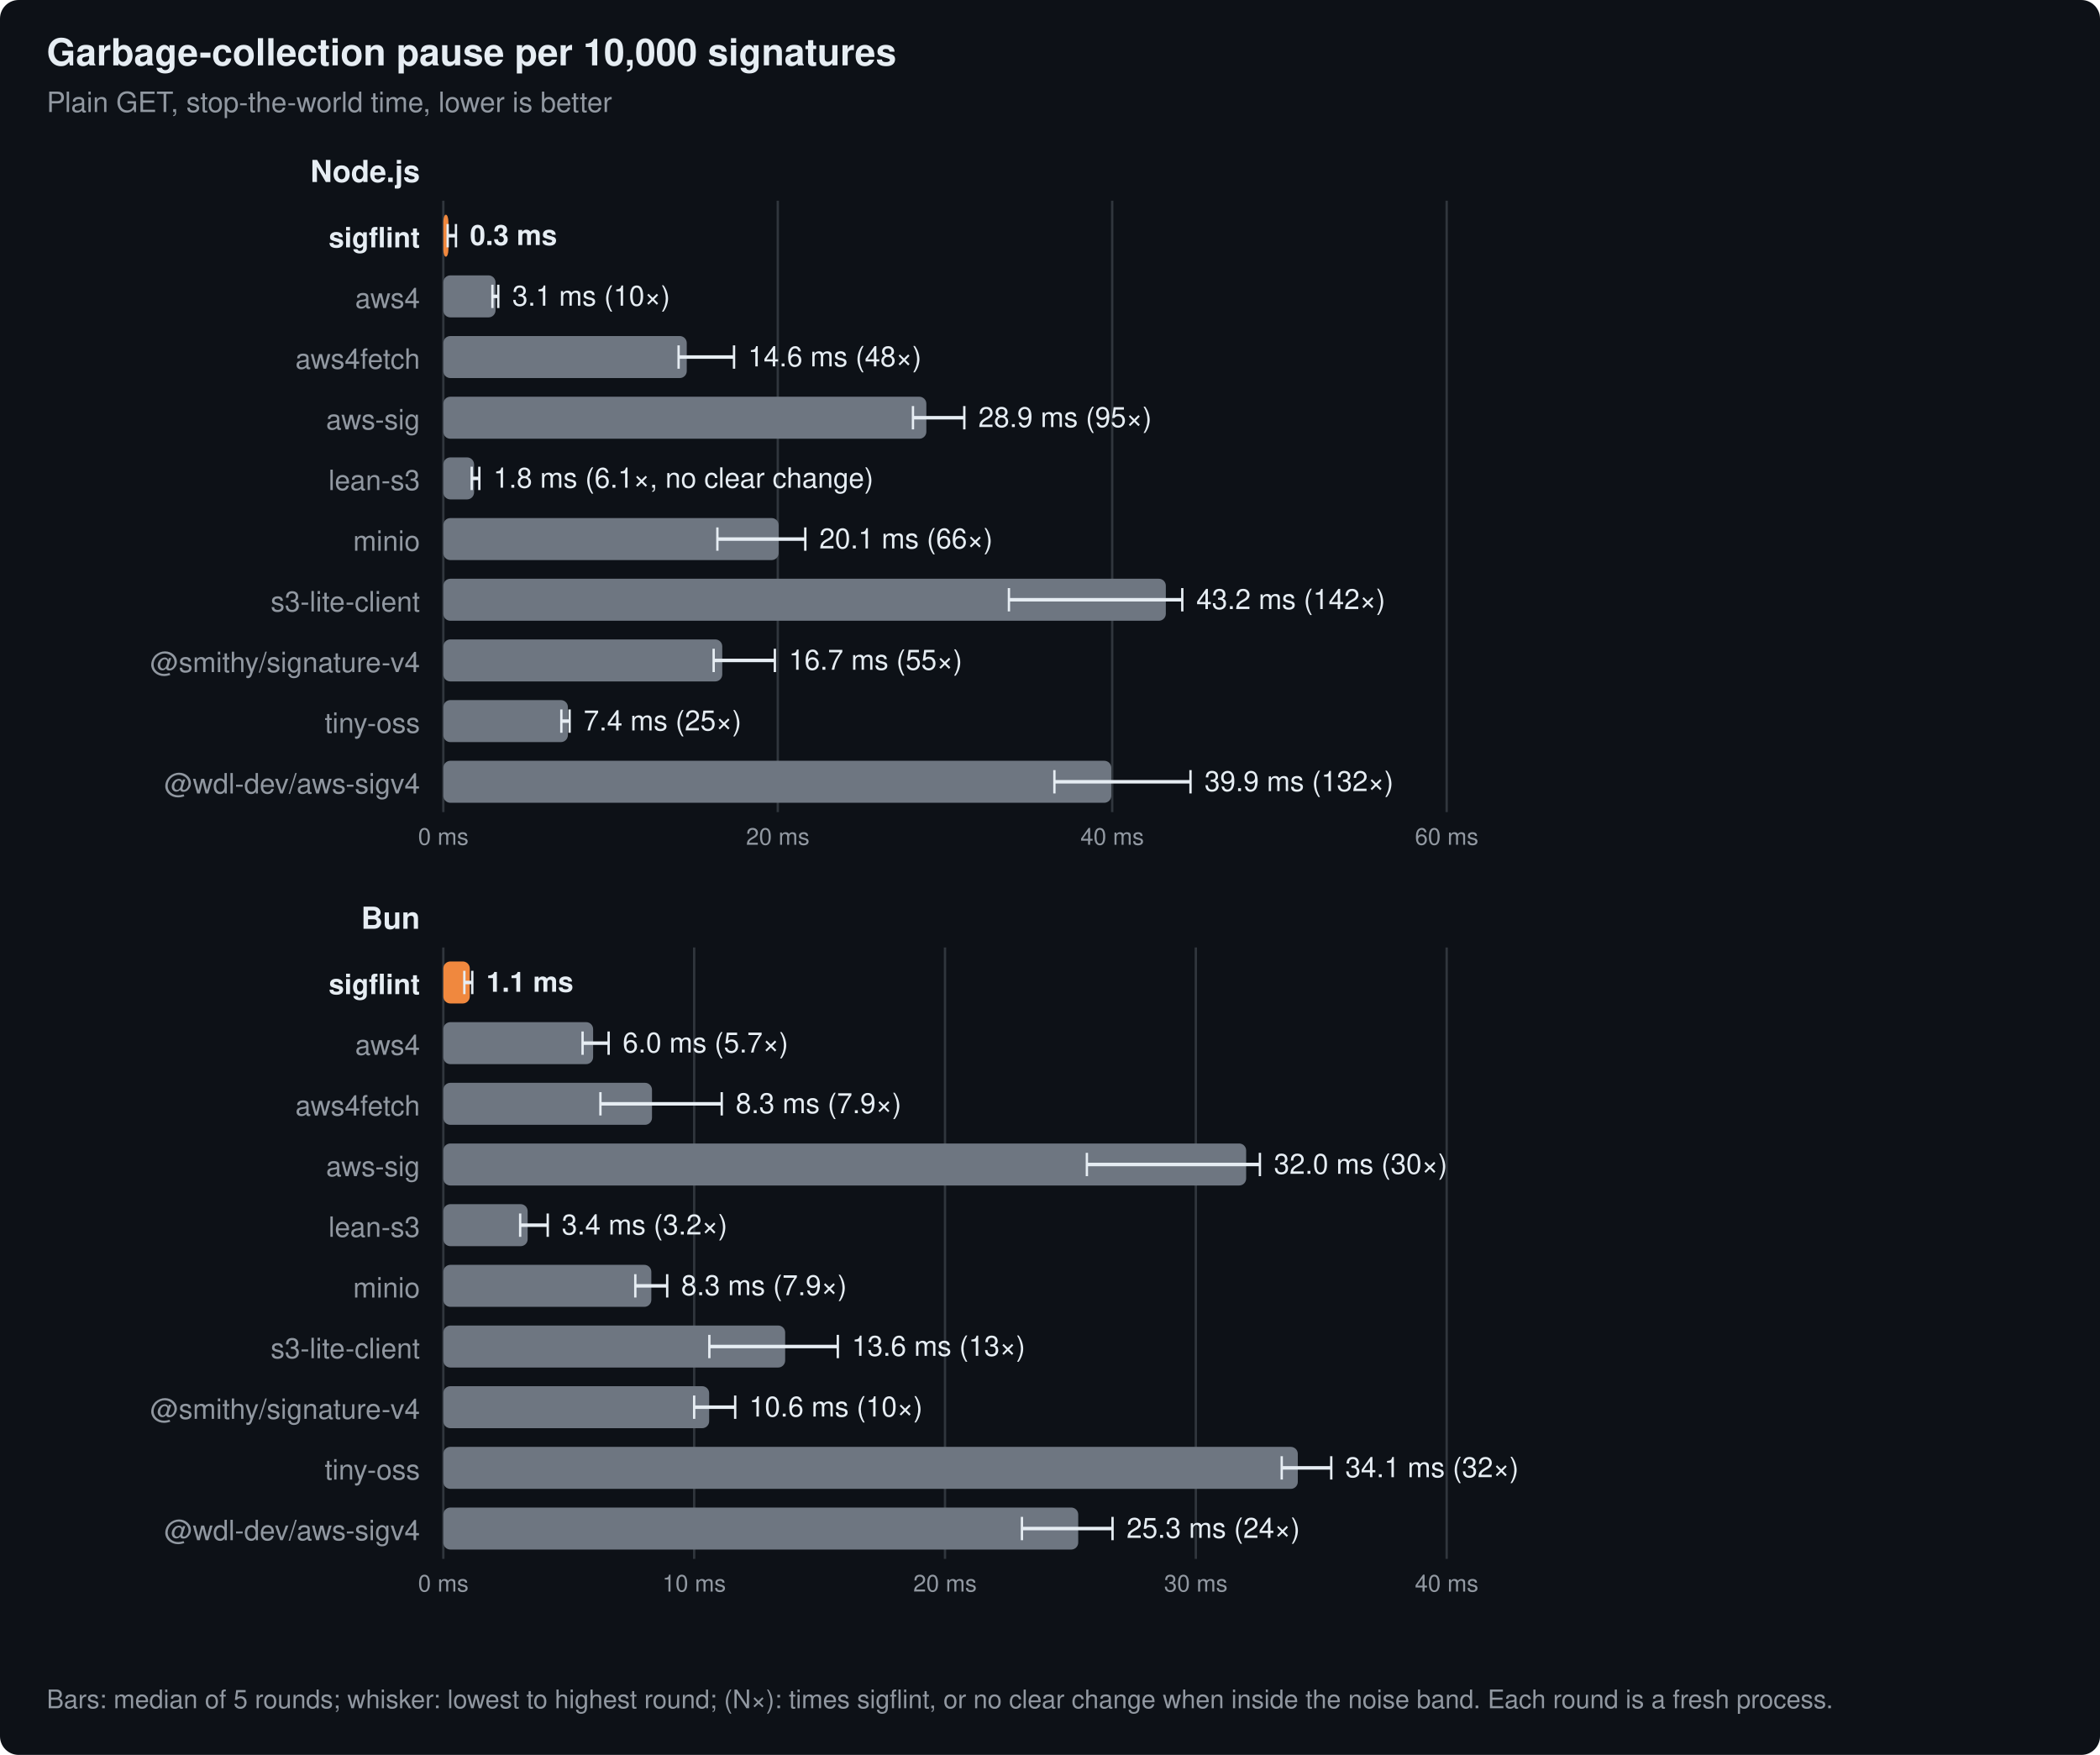
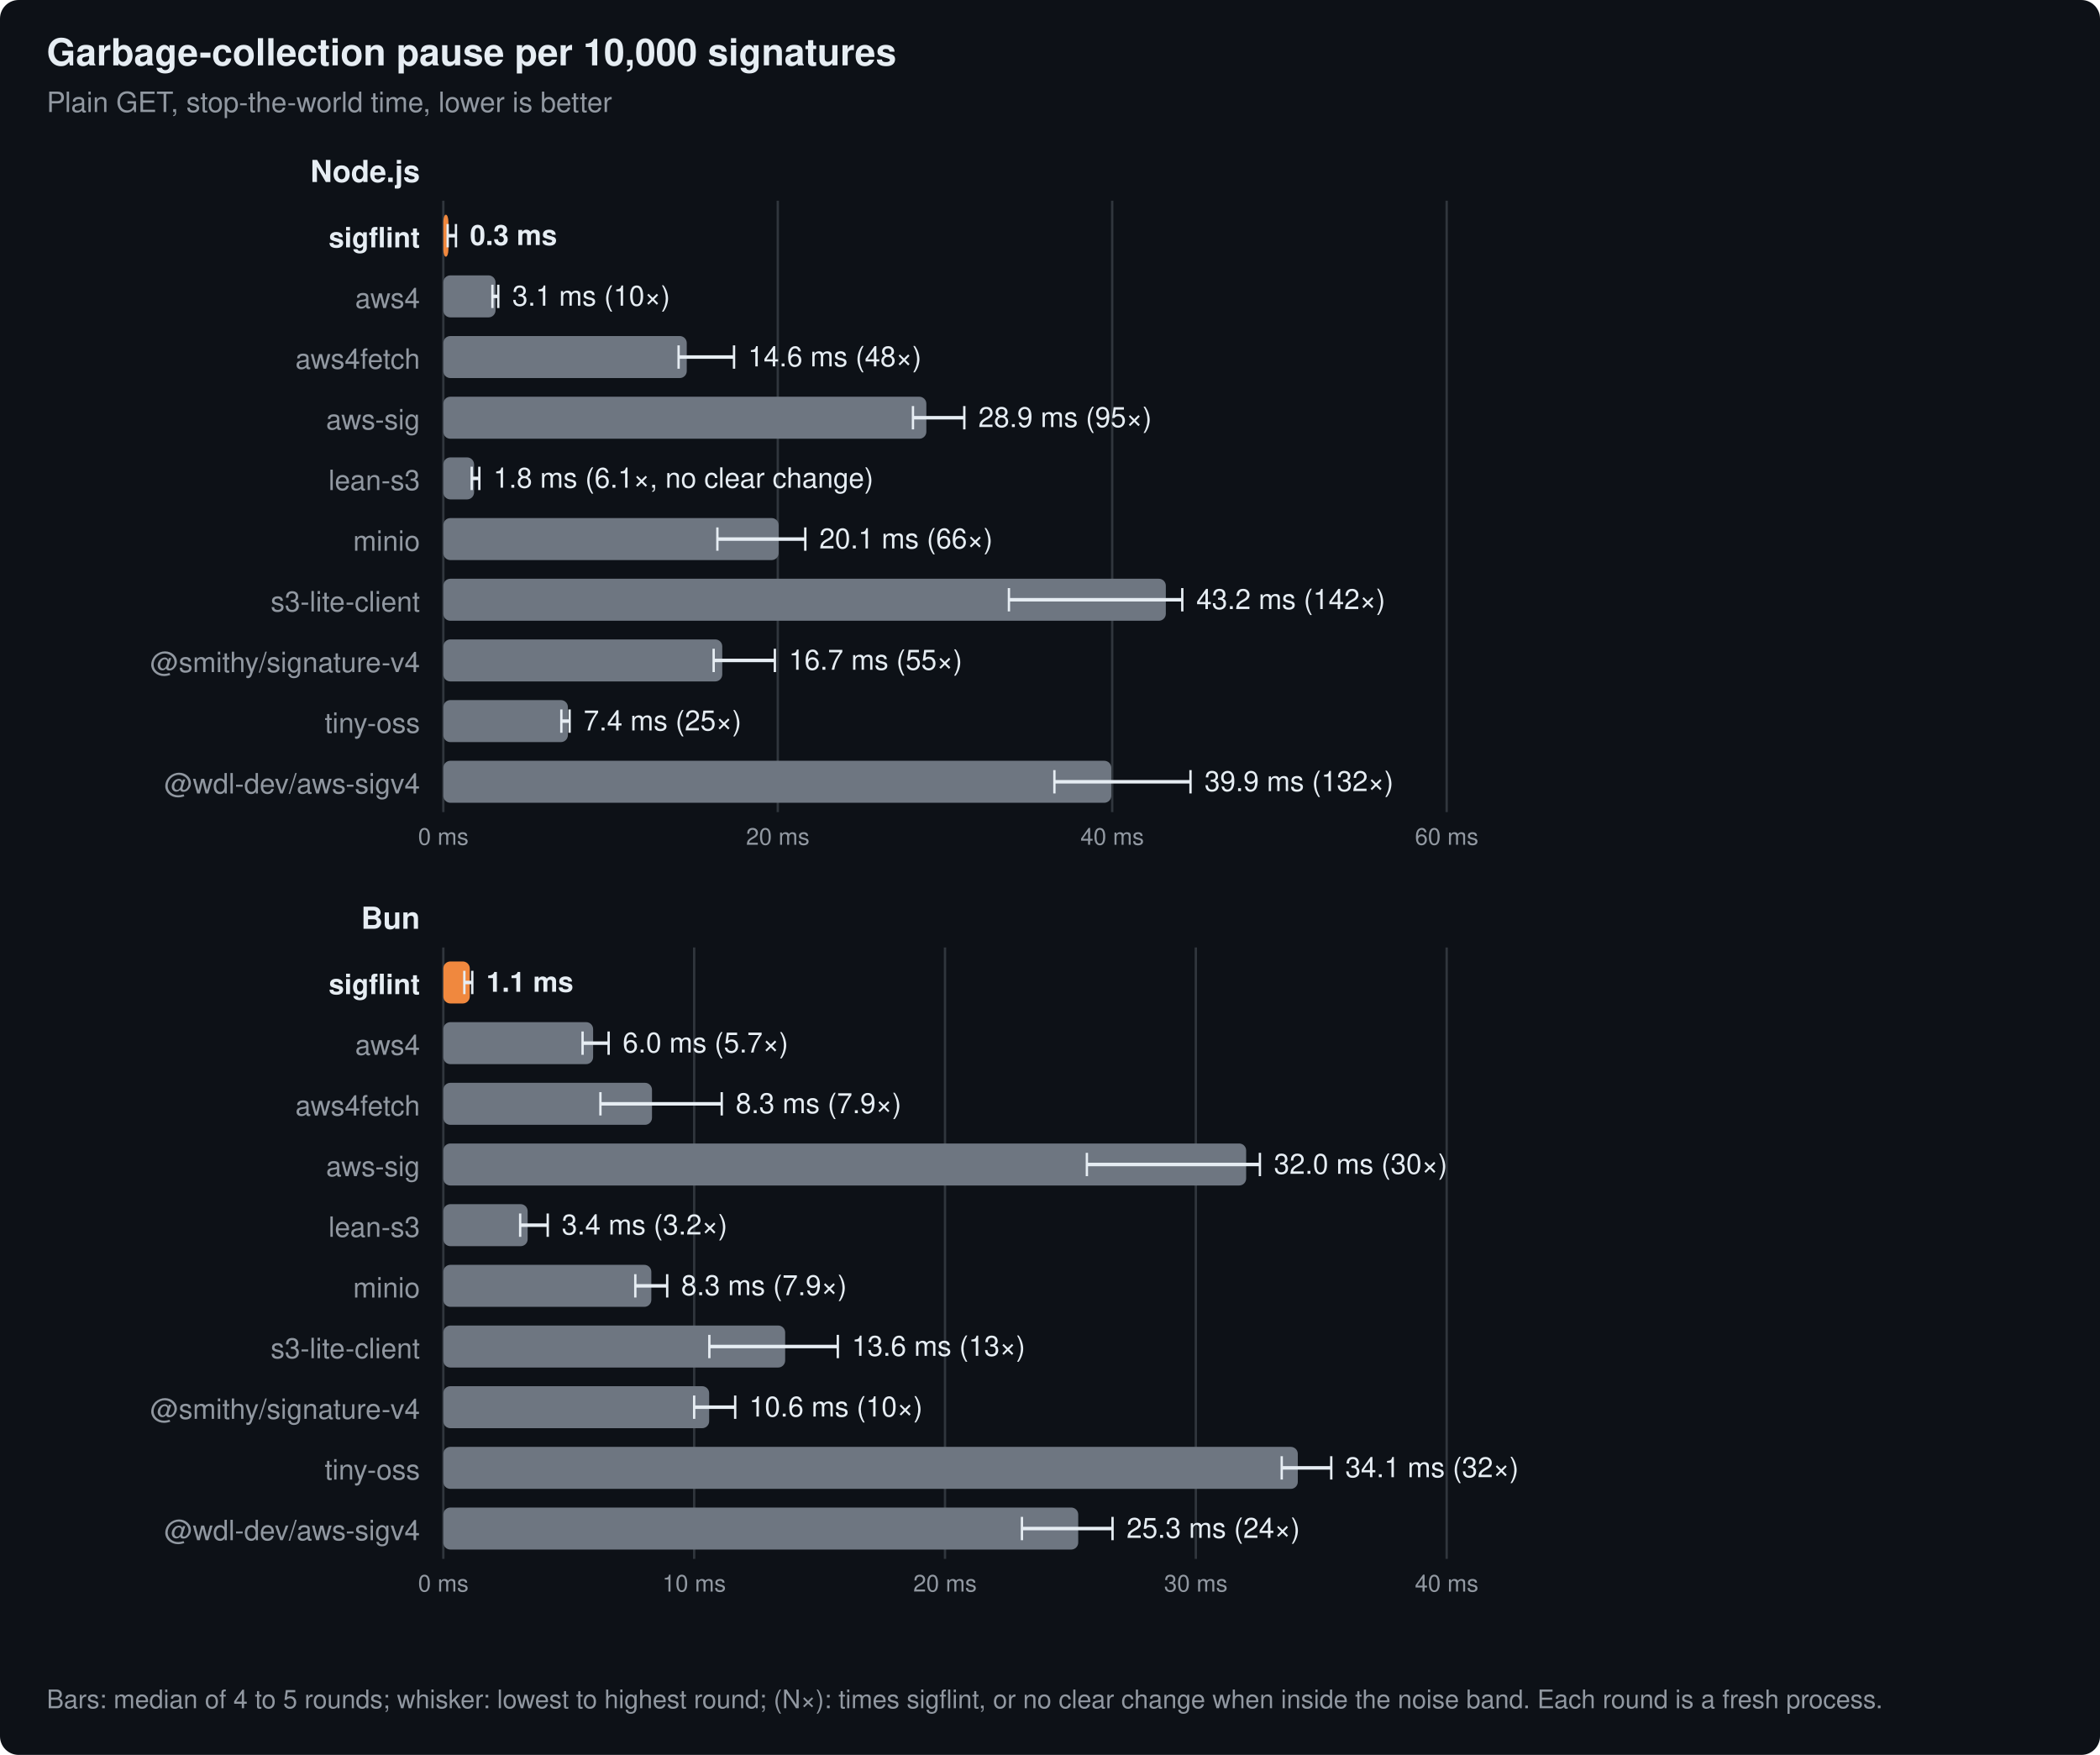
<svg xmlns="http://www.w3.org/2000/svg" width="900" height="752" viewBox="0 0 900 752" role="img" aria-labelledby="t" font-family="-apple-system,BlinkMacSystemFont,'Segoe UI',Helvetica,Arial,sans-serif">
  <rect width="900" height="752" rx="8" fill="#0d1117" />
  <text x="20" y="28" font-size="16" fill="#e6edf3" text-anchor="start" font-weight="600">Garbage-collection pause per 10,000 signatures</text>
  <text x="20" y="48" font-size="12" fill="#9198a1" text-anchor="start" font-weight="400">Plain GET, stop-the-world time, lower is better</text>
  <text x="180" y="78" font-size="13" fill="#e6edf3" text-anchor="end" font-weight="700">Node.js</text>
  <line x1="190" y1="86" x2="190" y2="348" stroke="#30363d" />
  <text x="190" y="362" font-size="10" fill="#9198a1" text-anchor="middle" font-weight="400">0 ms</text>
  <line x1="333.333" y1="86" x2="333.333" y2="348" stroke="#30363d" />
  <text x="333.333" y="362" font-size="10" fill="#9198a1" text-anchor="middle" font-weight="400">20 ms</text>
  <line x1="476.667" y1="86" x2="476.667" y2="348" stroke="#30363d" />
  <text x="476.667" y="362" font-size="10" fill="#9198a1" text-anchor="middle" font-weight="400">40 ms</text>
  <line x1="620" y1="86" x2="620" y2="348" stroke="#30363d" />
  <text x="620" y="362" font-size="10" fill="#9198a1" text-anchor="middle" font-weight="400">60 ms</text>
  <text x="180" y="106" font-size="12" fill="#e6edf3" text-anchor="end" font-weight="700">sigflint</text>
  <rect x="190" y="92" width="2.176" height="18" rx="3" fill="#f0883e" />
  <line x1="191.862" y1="101" x2="195.408" y2="101" stroke="#e6edf3" stroke-width="1.5" />
  <line x1="191.862" y1="96" x2="191.862" y2="106" stroke="#e6edf3" />
  <line x1="195.408" y1="96" x2="195.408" y2="106" stroke="#e6edf3" />
  <text x="201.408" y="105" font-size="12" fill="#e6edf3" text-anchor="start" font-weight="700">0.3 ms</text>
  <text x="180" y="132" font-size="12" fill="#9198a1" text-anchor="end" font-weight="400">aws4</text>
  <rect x="190" y="118" width="22.369" height="18" rx="3" fill="#6e7681" />
  <line x1="211.037" y1="127" x2="213.539" y2="127" stroke="#e6edf3" stroke-width="1.5" />
  <line x1="211.037" y1="122" x2="211.037" y2="132" stroke="#e6edf3" />
  <line x1="213.539" y1="122" x2="213.539" y2="132" stroke="#e6edf3" />
  <text x="219.539" y="131" font-size="12" fill="#e6edf3" text-anchor="start" font-weight="400">3.1 ms  (10×)</text>
  <text x="180" y="158" font-size="12" fill="#9198a1" text-anchor="end" font-weight="400">aws4fetch</text>
  <rect x="190" y="144" width="104.322" height="18" rx="3" fill="#6e7681" />
  <line x1="290.83" y1="153" x2="314.592" y2="153" stroke="#e6edf3" stroke-width="1.5" />
  <line x1="290.83" y1="148" x2="290.83" y2="158" stroke="#e6edf3" />
  <line x1="314.592" y1="148" x2="314.592" y2="158" stroke="#e6edf3" />
  <text x="320.592" y="157" font-size="12" fill="#e6edf3" text-anchor="start" font-weight="400">14.6 ms  (48×)</text>
  <text x="180" y="184" font-size="12" fill="#9198a1" text-anchor="end" font-weight="400">aws-sig</text>
  <rect x="190" y="170" width="207.005" height="18" rx="3" fill="#6e7681" />
  <line x1="391.27" y1="179" x2="413.278" y2="179" stroke="#e6edf3" stroke-width="1.5" />
  <line x1="391.27" y1="174" x2="391.27" y2="184" stroke="#e6edf3" />
  <line x1="413.278" y1="174" x2="413.278" y2="184" stroke="#e6edf3" />
  <text x="419.278" y="183" font-size="12" fill="#e6edf3" text-anchor="start" font-weight="400">28.9 ms  (95×)</text>
  <text x="180" y="210" font-size="12" fill="#9198a1" text-anchor="end" font-weight="400">lean-s3</text>
  <rect x="190" y="196" width="13.177" height="18" rx="3" fill="#6e7681" />
  <line x1="202.159" y1="205" x2="205.431" y2="205" stroke="#e6edf3" stroke-width="1.5" />
  <line x1="202.159" y1="200" x2="202.159" y2="210" stroke="#e6edf3" />
  <line x1="205.431" y1="200" x2="205.431" y2="210" stroke="#e6edf3" />
  <text x="211.431" y="209" font-size="12" fill="#e6edf3" text-anchor="start" font-weight="400">1.8 ms  (6.1×, no clear change)</text>
  <text x="180" y="236" font-size="12" fill="#9198a1" text-anchor="end" font-weight="400">minio</text>
  <rect x="190" y="222" width="143.703" height="18" rx="3" fill="#6e7681" />
  <line x1="307.449" y1="231" x2="345.125" y2="231" stroke="#e6edf3" stroke-width="1.5" />
  <line x1="307.449" y1="226" x2="307.449" y2="236" stroke="#e6edf3" />
  <line x1="345.125" y1="226" x2="345.125" y2="236" stroke="#e6edf3" />
  <text x="351.125" y="235" font-size="12" fill="#e6edf3" text-anchor="start" font-weight="400">20.1 ms  (66×)</text>
  <text x="180" y="262" font-size="12" fill="#9198a1" text-anchor="end" font-weight="400">s3-lite-client</text>
  <rect x="190" y="248" width="309.639" height="18" rx="3" fill="#6e7681" />
  <line x1="432.397" y1="257" x2="506.695" y2="257" stroke="#e6edf3" stroke-width="1.5" />
  <line x1="432.397" y1="252" x2="432.397" y2="262" stroke="#e6edf3" />
  <line x1="506.695" y1="252" x2="506.695" y2="262" stroke="#e6edf3" />
  <text x="512.695" y="261" font-size="12" fill="#e6edf3" text-anchor="start" font-weight="400">43.2 ms  (142×)</text>
  <text x="180" y="288" font-size="12" fill="#9198a1" text-anchor="end" font-weight="400">@smithy/signature-v4</text>
  <rect x="190" y="274" width="119.543" height="18" rx="3" fill="#6e7681" />
  <line x1="305.857" y1="283" x2="332.087" y2="283" stroke="#e6edf3" stroke-width="1.5" />
  <line x1="305.857" y1="278" x2="305.857" y2="288" stroke="#e6edf3" />
  <line x1="332.087" y1="278" x2="332.087" y2="288" stroke="#e6edf3" />
  <text x="338.087" y="287" font-size="12" fill="#e6edf3" text-anchor="start" font-weight="400">16.7 ms  (55×)</text>
  <text x="180" y="314" font-size="12" fill="#9198a1" text-anchor="end" font-weight="400">tiny-oss</text>
  <rect x="190" y="300" width="53.386" height="18" rx="3" fill="#6e7681" />
  <line x1="240.578" y1="309" x2="244.11" y2="309" stroke="#e6edf3" stroke-width="1.5" />
  <line x1="240.578" y1="304" x2="240.578" y2="314" stroke="#e6edf3" />
  <line x1="244.11" y1="304" x2="244.11" y2="314" stroke="#e6edf3" />
  <text x="250.11" y="313" font-size="12" fill="#e6edf3" text-anchor="start" font-weight="400">7.4 ms  (25×)</text>
  <text x="180" y="340" font-size="12" fill="#9198a1" text-anchor="end" font-weight="400">@wdl-dev/aws-sigv4</text>
  <rect x="190" y="326" width="286.26" height="18" rx="3" fill="#6e7681" />
  <line x1="451.885" y1="335" x2="510.213" y2="335" stroke="#e6edf3" stroke-width="1.5" />
  <line x1="451.885" y1="330" x2="451.885" y2="340" stroke="#e6edf3" />
  <line x1="510.213" y1="330" x2="510.213" y2="340" stroke="#e6edf3" />
  <text x="516.213" y="339" font-size="12" fill="#e6edf3" text-anchor="start" font-weight="400">39.9 ms  (132×)</text>
  <text x="180" y="398" font-size="13" fill="#e6edf3" text-anchor="end" font-weight="700">Bun</text>
  <line x1="190" y1="406" x2="190" y2="668" stroke="#30363d" />
  <text x="190" y="682" font-size="10" fill="#9198a1" text-anchor="middle" font-weight="400">0 ms</text>
  <line x1="297.5" y1="406" x2="297.5" y2="668" stroke="#30363d" />
  <text x="297.5" y="682" font-size="10" fill="#9198a1" text-anchor="middle" font-weight="400">10 ms</text>
  <line x1="405" y1="406" x2="405" y2="668" stroke="#30363d" />
  <text x="405" y="682" font-size="10" fill="#9198a1" text-anchor="middle" font-weight="400">20 ms</text>
  <line x1="512.5" y1="406" x2="512.5" y2="668" stroke="#30363d" />
  <text x="512.5" y="682" font-size="10" fill="#9198a1" text-anchor="middle" font-weight="400">30 ms</text>
  <line x1="620" y1="406" x2="620" y2="668" stroke="#30363d" />
  <text x="620" y="682" font-size="10" fill="#9198a1" text-anchor="middle" font-weight="400">40 ms</text>
  <text x="180" y="426" font-size="12" fill="#e6edf3" text-anchor="end" font-weight="700">sigflint</text>
  <rect x="190" y="412" width="11.334" height="18" rx="3" fill="#f0883e" />
  <line x1="199.002" y1="421" x2="202.41" y2="421" stroke="#e6edf3" stroke-width="1.5" />
  <line x1="199.002" y1="416" x2="199.002" y2="426" stroke="#e6edf3" />
  <line x1="202.41" y1="416" x2="202.41" y2="426" stroke="#e6edf3" />
  <text x="208.41" y="425" font-size="12" fill="#e6edf3" text-anchor="start" font-weight="700">1.1 ms</text>
  <text x="180" y="452" font-size="12" fill="#9198a1" text-anchor="end" font-weight="400">aws4</text>
  <rect x="190" y="438" width="64.195" height="18" rx="3" fill="#6e7681" />
  <line x1="249.677" y1="447" x2="260.839" y2="447" stroke="#e6edf3" stroke-width="1.5" />
  <line x1="249.677" y1="442" x2="249.677" y2="452" stroke="#e6edf3" />
  <line x1="260.839" y1="442" x2="260.839" y2="452" stroke="#e6edf3" />
  <text x="266.839" y="451" font-size="12" fill="#e6edf3" text-anchor="start" font-weight="400">6.0 ms  (5.7×)</text>
  <text x="180" y="478" font-size="12" fill="#9198a1" text-anchor="end" font-weight="400">aws4fetch</text>
  <rect x="190" y="464" width="89.427" height="18" rx="3" fill="#6e7681" />
  <line x1="257.323" y1="473" x2="309.314" y2="473" stroke="#e6edf3" stroke-width="1.5" />
  <line x1="257.323" y1="468" x2="257.323" y2="478" stroke="#e6edf3" />
  <line x1="309.314" y1="468" x2="309.314" y2="478" stroke="#e6edf3" />
  <text x="315.314" y="477" font-size="12" fill="#e6edf3" text-anchor="start" font-weight="400">8.3 ms  (7.9×)</text>
  <text x="180" y="504" font-size="12" fill="#9198a1" text-anchor="end" font-weight="400">aws-sig</text>
  <rect x="190" y="490" width="344.068" height="18" rx="3" fill="#6e7681" />
  <line x1="465.805" y1="499" x2="539.958" y2="499" stroke="#e6edf3" stroke-width="1.5" />
  <line x1="465.805" y1="494" x2="465.805" y2="504" stroke="#e6edf3" />
  <line x1="539.958" y1="494" x2="539.958" y2="504" stroke="#e6edf3" />
  <text x="545.958" y="503" font-size="12" fill="#e6edf3" text-anchor="start" font-weight="400">32.0 ms  (30×)</text>
  <text x="180" y="530" font-size="12" fill="#9198a1" text-anchor="end" font-weight="400">lean-s3</text>
  <rect x="190" y="516" width="36.133" height="18" rx="3" fill="#6e7681" />
  <line x1="222.927" y1="525" x2="234.74" y2="525" stroke="#e6edf3" stroke-width="1.5" />
  <line x1="222.927" y1="520" x2="222.927" y2="530" stroke="#e6edf3" />
  <line x1="234.74" y1="520" x2="234.74" y2="530" stroke="#e6edf3" />
  <text x="240.74" y="529" font-size="12" fill="#e6edf3" text-anchor="start" font-weight="400">3.4 ms  (3.2×)</text>
  <text x="180" y="556" font-size="12" fill="#9198a1" text-anchor="end" font-weight="400">minio</text>
  <rect x="190" y="542" width="89.144" height="18" rx="3" fill="#6e7681" />
  <line x1="272.275" y1="551" x2="285.935" y2="551" stroke="#e6edf3" stroke-width="1.5" />
  <line x1="272.275" y1="546" x2="272.275" y2="556" stroke="#e6edf3" />
  <line x1="285.935" y1="546" x2="285.935" y2="556" stroke="#e6edf3" />
  <text x="291.935" y="555" font-size="12" fill="#e6edf3" text-anchor="start" font-weight="400">8.3 ms  (7.9×)</text>
  <text x="180" y="582" font-size="12" fill="#9198a1" text-anchor="end" font-weight="400">s3-lite-client</text>
  <rect x="190" y="568" width="146.499" height="18" rx="3" fill="#6e7681" />
  <line x1="304.007" y1="577" x2="359.066" y2="577" stroke="#e6edf3" stroke-width="1.5" />
  <line x1="304.007" y1="572" x2="304.007" y2="582" stroke="#e6edf3" />
  <line x1="359.066" y1="572" x2="359.066" y2="582" stroke="#e6edf3" />
  <text x="365.066" y="581" font-size="12" fill="#e6edf3" text-anchor="start" font-weight="400">13.6 ms  (13×)</text>
  <text x="180" y="608" font-size="12" fill="#9198a1" text-anchor="end" font-weight="400">@smithy/signature-v4</text>
  <rect x="190" y="594" width="113.925" height="18" rx="3" fill="#6e7681" />
  <line x1="297.497" y1="603" x2="315.075" y2="603" stroke="#e6edf3" stroke-width="1.5" />
  <line x1="297.497" y1="598" x2="297.497" y2="608" stroke="#e6edf3" />
  <line x1="315.075" y1="598" x2="315.075" y2="608" stroke="#e6edf3" />
  <text x="321.075" y="607" font-size="12" fill="#e6edf3" text-anchor="start" font-weight="400">10.6 ms  (10×)</text>
  <text x="180" y="634" font-size="12" fill="#9198a1" text-anchor="end" font-weight="400">tiny-oss</text>
  <rect x="190" y="620" width="366.198" height="18" rx="3" fill="#6e7681" />
  <line x1="549.31" y1="629" x2="570.536" y2="629" stroke="#e6edf3" stroke-width="1.5" />
  <line x1="549.31" y1="624" x2="549.31" y2="634" stroke="#e6edf3" />
  <line x1="570.536" y1="624" x2="570.536" y2="634" stroke="#e6edf3" />
  <text x="576.536" y="633" font-size="12" fill="#e6edf3" text-anchor="start" font-weight="400">34.1 ms  (32×)</text>
  <text x="180" y="660" font-size="12" fill="#9198a1" text-anchor="end" font-weight="400">@wdl-dev/aws-sigv4</text>
  <rect x="190" y="646" width="272.096" height="18" rx="3" fill="#6e7681" />
  <line x1="437.973" y1="655" x2="476.8" y2="655" stroke="#e6edf3" stroke-width="1.5" />
  <line x1="437.973" y1="650" x2="437.973" y2="660" stroke="#e6edf3" />
  <line x1="476.8" y1="650" x2="476.8" y2="660" stroke="#e6edf3" />
  <text x="482.8" y="659" font-size="12" fill="#e6edf3" text-anchor="start" font-weight="400">25.3 ms  (24×)</text>
-   <text x="20" y="732" font-size="11" fill="#9198a1" text-anchor="start" font-weight="400">Bars: median of 5 rounds; whisker: lowest to highest round; (N×): times sigflint, or no clear change when inside the noise band. Each round is a fresh process.</text>
+   <text x="20" y="732" font-size="11" fill="#9198a1" text-anchor="start" font-weight="400">Bars: median of 4 to 5 rounds; whisker: lowest to highest round; (N×): times sigflint, or no clear change when inside the noise band. Each round is a fresh process.</text>
</svg>
